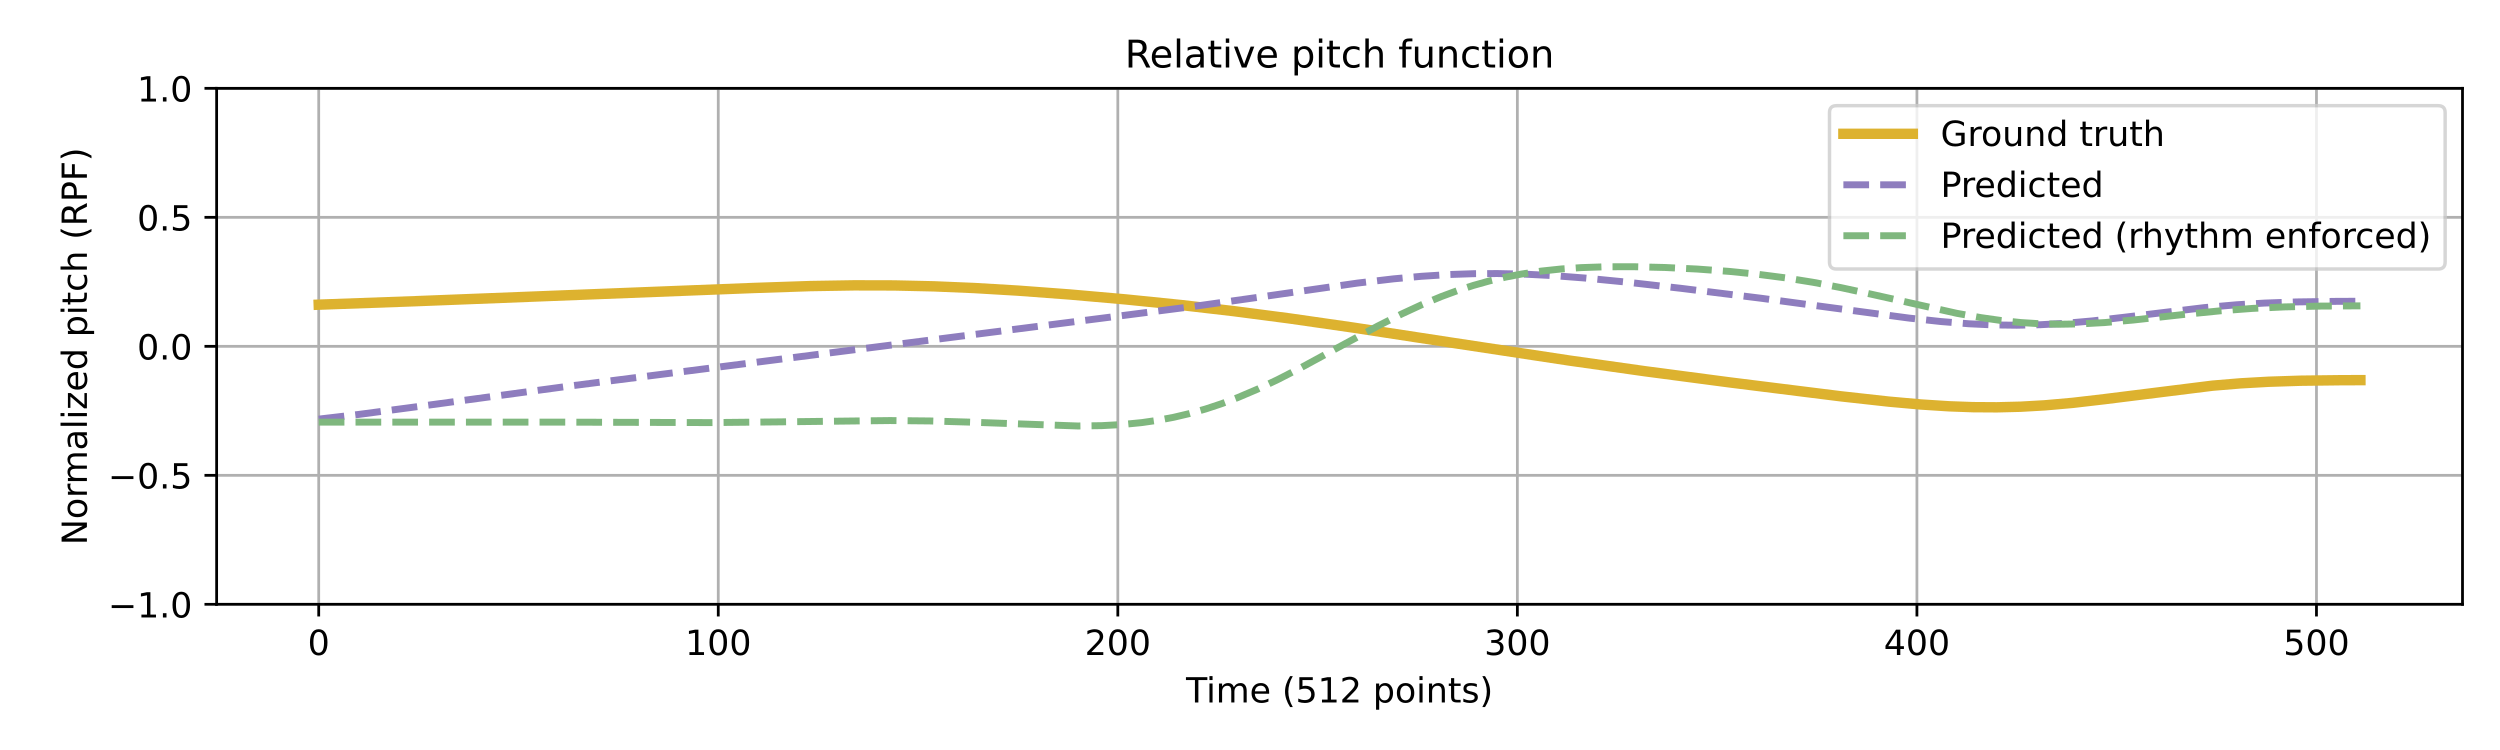
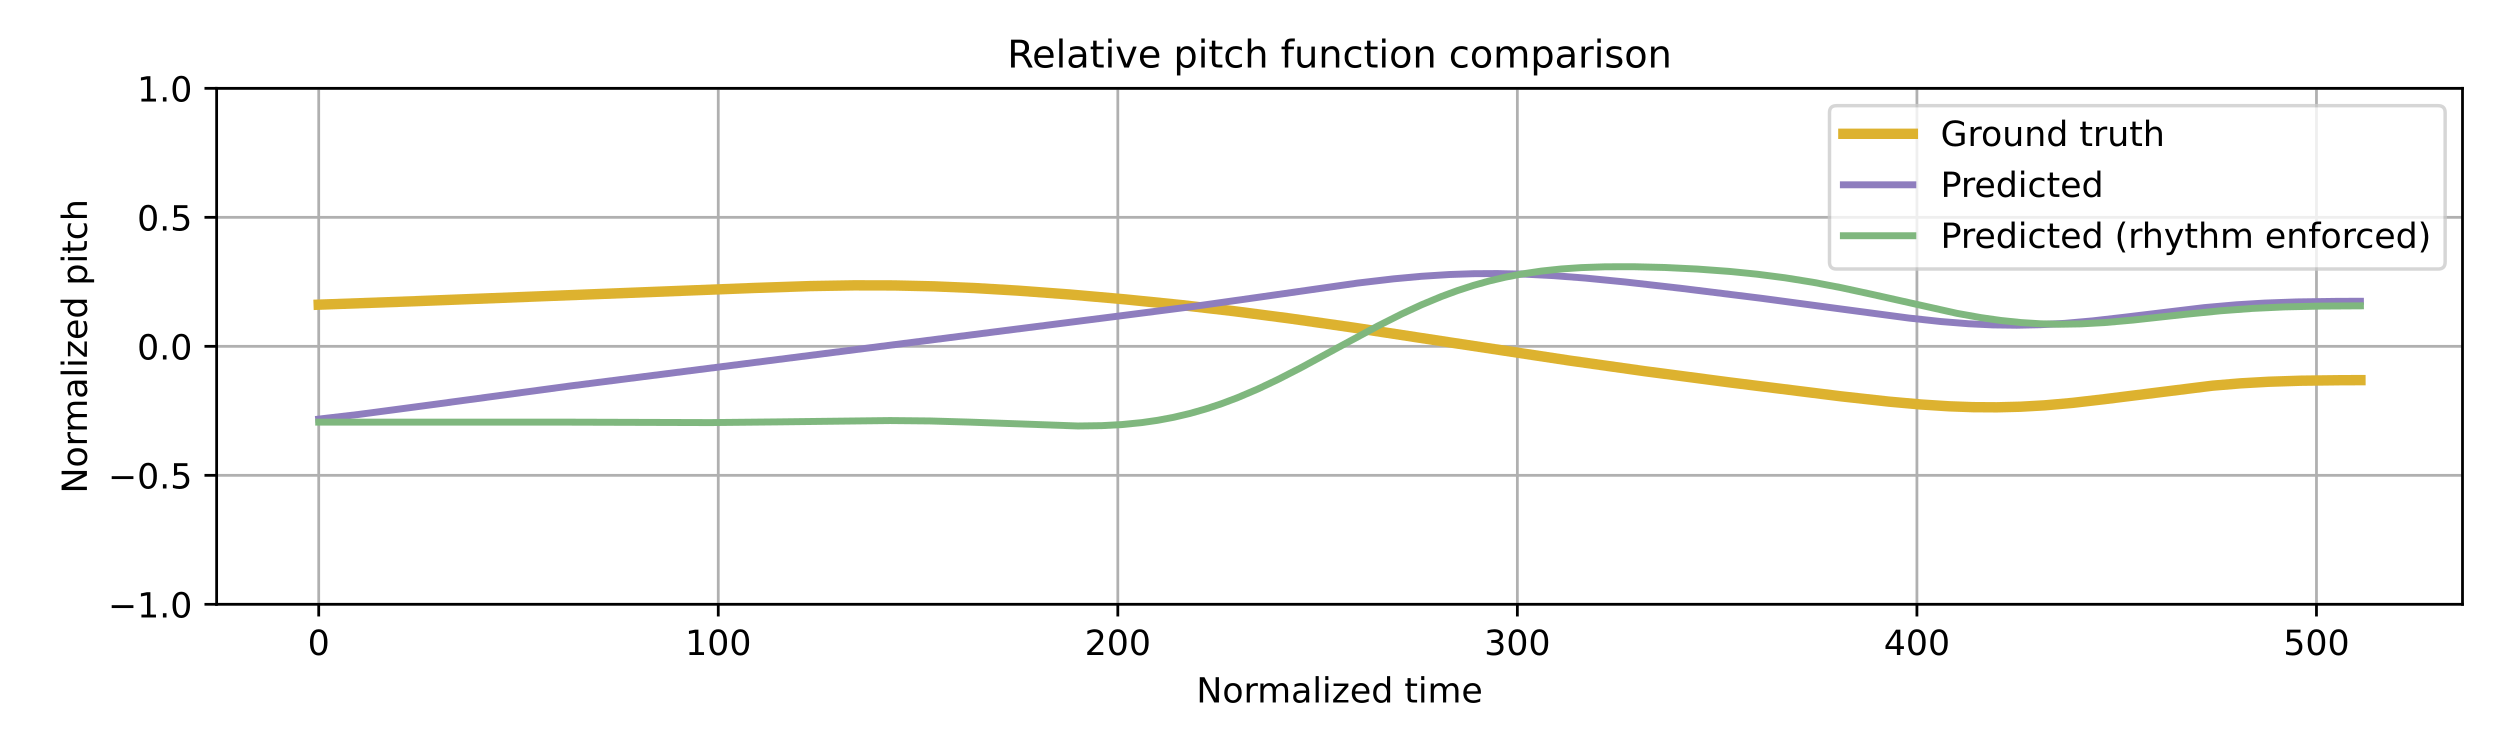
<svg xmlns="http://www.w3.org/2000/svg" xmlns:xlink="http://www.w3.org/1999/xlink" width="720pt" height="216pt" viewBox="0 0 720 216" version="1.1">
  <defs>
    <style type="text/css">*{stroke-linejoin: round; stroke-linecap: butt}</style>
  </defs>
  <g id="figure_1">
    <g id="patch_1">
      <path d="M 0 216  L 720 216  L 720 0  L 0 0  z " style="fill: #ffffff" />
    </g>
    <g id="axes_1">
      <g id="patch_2">
        <path d="M 62.39 174.04  L 709.2 174.04  L 709.2 25.44  L 62.39 25.44  z " style="fill: #ffffff" />
      </g>
      <g id="matplotlib.axis_1">
        <g id="xtick_1">
          <g id="line2d_1">
-             <path d="M 91.79 174.04  L 91.79 25.44  " clip-path="url(#p556560db6c)" style="fill: none; stroke: #b0b0b0; stroke-width: 0.8; stroke-linecap: square" />
+             <path d="M 91.79 174.04  L 91.79 25.44  " clip-path="url(#p591c0d7607)" style="fill: none; stroke: #b0b0b0; stroke-width: 0.8; stroke-linecap: square" />
          </g>
          <g id="line2d_2">
            <defs>
-               <path id="m09abaeb2f0" d="M 0 0  L 0 3.5  " style="stroke: #000000; stroke-width: 0.8" />
-             </defs>
-             <g>
-               <use xlink:href="#m09abaeb2f0" x="91.79" y="174.04" style="stroke: #000000; stroke-width: 0.8" />
+               <path id="mfd52729226" d="M 0 0  L 0 3.5  " style="stroke: #000000; stroke-width: 0.8" />
+             </defs>
+             <g>
+               <use xlink:href="#mfd52729226" x="91.79" y="174.04" style="stroke: #000000; stroke-width: 0.8" />
            </g>
          </g>
          <g id="text_1">
            <g transform="translate(88.60921 188.6384) scale(0.1 -0.1)">
              <defs>
                <path id="DejaVuSans-30" d="M 2034 4250  Q 1547 4250 1301 3770  Q 1056 3291 1056 2328  Q 1056 1369 1301 889  Q 1547 409 2034 409  Q 2525 409 2770 889  Q 3016 1369 3016 2328  Q 3016 3291 2770 3770  Q 2525 4250 2034 4250  z M 2034 4750  Q 2819 4750 3233 4129  Q 3647 3509 3647 2328  Q 3647 1150 3233 529  Q 2819 -91 2034 -91  Q 1250 -91 836 529  Q 422 1150 422 2328  Q 422 3509 836 4129  Q 1250 4750 2034 4750  z " transform="scale(0.015625)" />
              </defs>
              <use xlink:href="#DejaVuSans-30" />
            </g>
          </g>
        </g>
        <g id="xtick_2">
          <g id="line2d_3">
-             <path d="M 206.861 174.04  L 206.861 25.44  " clip-path="url(#p556560db6c)" style="fill: none; stroke: #b0b0b0; stroke-width: 0.8; stroke-linecap: square" />
+             <path d="M 206.861 174.04  L 206.861 25.44  " clip-path="url(#p591c0d7607)" style="fill: none; stroke: #b0b0b0; stroke-width: 0.8; stroke-linecap: square" />
          </g>
          <g id="line2d_4">
            <g>
-               <use xlink:href="#m09abaeb2f0" x="206.861" y="174.04" style="stroke: #000000; stroke-width: 0.8" />
+               <use xlink:href="#mfd52729226" x="206.861" y="174.04" style="stroke: #000000; stroke-width: 0.8" />
            </g>
          </g>
          <g id="text_2">
            <g transform="translate(197.317 188.6384) scale(0.1 -0.1)">
              <defs>
                <path id="DejaVuSans-31" d="M 794 531  L 1825 531  L 1825 4091  L 703 3866  L 703 4441  L 1819 4666  L 2450 4666  L 2450 531  L 3481 531  L 3481 0  L 794 0  L 794 531  z " transform="scale(0.015625)" />
              </defs>
              <use xlink:href="#DejaVuSans-31" />
              <use xlink:href="#DejaVuSans-30" transform="translate(63.62305 0)" />
              <use xlink:href="#DejaVuSans-30" transform="translate(127.2461 0)" />
            </g>
          </g>
        </g>
        <g id="xtick_3">
          <g id="line2d_5">
-             <path d="M 321.931 174.04  L 321.931 25.44  " clip-path="url(#p556560db6c)" style="fill: none; stroke: #b0b0b0; stroke-width: 0.8; stroke-linecap: square" />
+             <path d="M 321.931 174.04  L 321.931 25.44  " clip-path="url(#p591c0d7607)" style="fill: none; stroke: #b0b0b0; stroke-width: 0.8; stroke-linecap: square" />
          </g>
          <g id="line2d_6">
            <g>
-               <use xlink:href="#m09abaeb2f0" x="321.931" y="174.04" style="stroke: #000000; stroke-width: 0.8" />
+               <use xlink:href="#mfd52729226" x="321.931" y="174.04" style="stroke: #000000; stroke-width: 0.8" />
            </g>
          </g>
          <g id="text_3">
            <g transform="translate(312.3872 188.6384) scale(0.1 -0.1)">
              <defs>
                <path id="DejaVuSans-32" d="M 1228 531  L 3431 531  L 3431 0  L 469 0  L 469 531  Q 828 903 1448 1529  Q 2069 2156 2228 2338  Q 2531 2678 2651 2914  Q 2772 3150 2772 3378  Q 2772 3750 2511 3984  Q 2250 4219 1831 4219  Q 1534 4219 1204 4116  Q 875 4013 500 3803  L 500 4441  Q 881 4594 1212 4672  Q 1544 4750 1819 4750  Q 2544 4750 2975 4387  Q 3406 4025 3406 3419  Q 3406 3131 3298 2873  Q 3191 2616 2906 2266  Q 2828 2175 2409 1742  Q 1991 1309 1228 531  z " transform="scale(0.015625)" />
              </defs>
              <use xlink:href="#DejaVuSans-32" />
              <use xlink:href="#DejaVuSans-30" transform="translate(63.62305 0)" />
              <use xlink:href="#DejaVuSans-30" transform="translate(127.2461 0)" />
            </g>
          </g>
        </g>
        <g id="xtick_4">
          <g id="line2d_7">
-             <path d="M 437.001 174.04  L 437.001 25.44  " clip-path="url(#p556560db6c)" style="fill: none; stroke: #b0b0b0; stroke-width: 0.8; stroke-linecap: square" />
+             <path d="M 437.001 174.04  L 437.001 25.44  " clip-path="url(#p591c0d7607)" style="fill: none; stroke: #b0b0b0; stroke-width: 0.8; stroke-linecap: square" />
          </g>
          <g id="line2d_8">
            <g>
-               <use xlink:href="#m09abaeb2f0" x="437.001" y="174.04" style="stroke: #000000; stroke-width: 0.8" />
+               <use xlink:href="#mfd52729226" x="437.001" y="174.04" style="stroke: #000000; stroke-width: 0.8" />
            </g>
          </g>
          <g id="text_4">
            <g transform="translate(427.4575 188.6384) scale(0.1 -0.1)">
              <defs>
                <path id="DejaVuSans-33" d="M 2597 2516  Q 3050 2419 3304 2112  Q 3559 1806 3559 1356  Q 3559 666 3084 287  Q 2609 -91 1734 -91  Q 1441 -91 1130 -33  Q 819 25 488 141  L 488 750  Q 750 597 1062 519  Q 1375 441 1716 441  Q 2309 441 2620 675  Q 2931 909 2931 1356  Q 2931 1769 2642 2001  Q 2353 2234 1838 2234  L 1294 2234  L 1294 2753  L 1863 2753  Q 2328 2753 2575 2939  Q 2822 3125 2822 3475  Q 2822 3834 2567 4026  Q 2313 4219 1838 4219  Q 1578 4219 1281 4162  Q 984 4106 628 3988  L 628 4550  Q 988 4650 1302 4700  Q 1616 4750 1894 4750  Q 2613 4750 3031 4423  Q 3450 4097 3450 3541  Q 3450 3153 3228 2886  Q 3006 2619 2597 2516  z " transform="scale(0.015625)" />
              </defs>
              <use xlink:href="#DejaVuSans-33" />
              <use xlink:href="#DejaVuSans-30" transform="translate(63.62305 0)" />
              <use xlink:href="#DejaVuSans-30" transform="translate(127.2461 0)" />
            </g>
          </g>
        </g>
        <g id="xtick_5">
          <g id="line2d_9">
-             <path d="M 552.072 174.04  L 552.072 25.44  " clip-path="url(#p556560db6c)" style="fill: none; stroke: #b0b0b0; stroke-width: 0.8; stroke-linecap: square" />
+             <path d="M 552.072 174.04  L 552.072 25.44  " clip-path="url(#p591c0d7607)" style="fill: none; stroke: #b0b0b0; stroke-width: 0.8; stroke-linecap: square" />
          </g>
          <g id="line2d_10">
            <g>
-               <use xlink:href="#m09abaeb2f0" x="552.072" y="174.04" style="stroke: #000000; stroke-width: 0.8" />
+               <use xlink:href="#mfd52729226" x="552.072" y="174.04" style="stroke: #000000; stroke-width: 0.8" />
            </g>
          </g>
          <g id="text_5">
            <g transform="translate(542.5278 188.6384) scale(0.1 -0.1)">
              <defs>
                <path id="DejaVuSans-34" d="M 2419 4116  L 825 1625  L 2419 1625  L 2419 4116  z M 2253 4666  L 3047 4666  L 3047 1625  L 3713 1625  L 3713 1100  L 3047 1100  L 3047 0  L 2419 0  L 2419 1100  L 313 1100  L 313 1709  L 2253 4666  z " transform="scale(0.015625)" />
              </defs>
              <use xlink:href="#DejaVuSans-34" />
              <use xlink:href="#DejaVuSans-30" transform="translate(63.62305 0)" />
              <use xlink:href="#DejaVuSans-30" transform="translate(127.2461 0)" />
            </g>
          </g>
        </g>
        <g id="xtick_6">
          <g id="line2d_11">
-             <path d="M 667.142 174.04  L 667.142 25.44  " clip-path="url(#p556560db6c)" style="fill: none; stroke: #b0b0b0; stroke-width: 0.8; stroke-linecap: square" />
+             <path d="M 667.142 174.04  L 667.142 25.44  " clip-path="url(#p591c0d7607)" style="fill: none; stroke: #b0b0b0; stroke-width: 0.8; stroke-linecap: square" />
          </g>
          <g id="line2d_12">
            <g>
-               <use xlink:href="#m09abaeb2f0" x="667.142" y="174.04" style="stroke: #000000; stroke-width: 0.8" />
+               <use xlink:href="#mfd52729226" x="667.142" y="174.04" style="stroke: #000000; stroke-width: 0.8" />
            </g>
          </g>
          <g id="text_6">
            <g transform="translate(657.5981 188.6384) scale(0.1 -0.1)">
              <defs>
                <path id="DejaVuSans-35" d="M 691 4666  L 3169 4666  L 3169 4134  L 1269 4134  L 1269 2991  Q 1406 3038 1543 3061  Q 1681 3084 1819 3084  Q 2600 3084 3056 2656  Q 3513 2228 3513 1497  Q 3513 744 3044 326  Q 2575 -91 1722 -91  Q 1428 -91 1123 -41  Q 819 9 494 109  L 494 744  Q 775 591 1075 516  Q 1375 441 1709 441  Q 2250 441 2565 725  Q 2881 1009 2881 1497  Q 2881 1984 2565 2268  Q 2250 2553 1709 2553  Q 1456 2553 1204 2497  Q 953 2441 691 2322  L 691 4666  z " transform="scale(0.015625)" />
              </defs>
              <use xlink:href="#DejaVuSans-35" />
              <use xlink:href="#DejaVuSans-30" transform="translate(63.62305 0)" />
              <use xlink:href="#DejaVuSans-30" transform="translate(127.2461 0)" />
            </g>
          </g>
        </g>
        <g id="text_7">
-           <g transform="translate(341.5817 202.3166) scale(0.1 -0.1)">
-             <defs>
-               <path id="DejaVuSans-54" d="M -19 4666  L 3928 4666  L 3928 4134  L 2272 4134  L 2272 0  L 1638 0  L 1638 4134  L -19 4134  L -19 4666  z " transform="scale(0.015625)" />
+           <g transform="translate(344.5544 202.3166) scale(0.1 -0.1)">
+             <defs>
+               <path id="DejaVuSans-4e" d="M 628 4666  L 1478 4666  L 3547 763  L 3547 4666  L 4159 4666  L 4159 0  L 3309 0  L 1241 3903  L 1241 0  L 628 0  L 628 4666  z " transform="scale(0.015625)" />
+               <path id="DejaVuSans-6f" d="M 1959 3097  Q 1497 3097 1228 2736  Q 959 2375 959 1747  Q 959 1119 1226 758  Q 1494 397 1959 397  Q 2419 397 2687 759  Q 2956 1122 2956 1747  Q 2956 2369 2687 2733  Q 2419 3097 1959 3097  z M 1959 3584  Q 2709 3584 3137 3096  Q 3566 2609 3566 1747  Q 3566 888 3137 398  Q 2709 -91 1959 -91  Q 1206 -91 779 398  Q 353 888 353 1747  Q 353 2609 779 3096  Q 1206 3584 1959 3584  z " transform="scale(0.015625)" />
+               <path id="DejaVuSans-72" d="M 2631 2963  Q 2534 3019 2420 3045  Q 2306 3072 2169 3072  Q 1681 3072 1420 2755  Q 1159 2438 1159 1844  L 1159 0  L 581 0  L 581 3500  L 1159 3500  L 1159 2956  Q 1341 3275 1631 3429  Q 1922 3584 2338 3584  Q 2397 3584 2469 3576  Q 2541 3569 2628 3553  L 2631 2963  z " transform="scale(0.015625)" />
+               <path id="DejaVuSans-6d" d="M 3328 2828  Q 3544 3216 3844 3400  Q 4144 3584 4550 3584  Q 5097 3584 5394 3201  Q 5691 2819 5691 2113  L 5691 0  L 5113 0  L 5113 2094  Q 5113 2597 4934 2840  Q 4756 3084 4391 3084  Q 3944 3084 3684 2787  Q 3425 2491 3425 1978  L 3425 0  L 2847 0  L 2847 2094  Q 2847 2600 2669 2842  Q 2491 3084 2119 3084  Q 1678 3084 1418 2786  Q 1159 2488 1159 1978  L 1159 0  L 581 0  L 581 3500  L 1159 3500  L 1159 2956  Q 1356 3278 1631 3431  Q 1906 3584 2284 3584  Q 2666 3584 2933 3390  Q 3200 3197 3328 2828  z " transform="scale(0.015625)" />
+               <path id="DejaVuSans-61" d="M 2194 1759  Q 1497 1759 1228 1600  Q 959 1441 959 1056  Q 959 750 1161 570  Q 1363 391 1709 391  Q 2188 391 2477 730  Q 2766 1069 2766 1631  L 2766 1759  L 2194 1759  z M 3341 1997  L 3341 0  L 2766 0  L 2766 531  Q 2569 213 2275 61  Q 1981 -91 1556 -91  Q 1019 -91 701 211  Q 384 513 384 1019  Q 384 1609 779 1909  Q 1175 2209 1959 2209  L 2766 2209  L 2766 2266  Q 2766 2663 2505 2880  Q 2244 3097 1772 3097  Q 1472 3097 1187 3025  Q 903 2953 641 2809  L 641 3341  Q 956 3463 1253 3523  Q 1550 3584 1831 3584  Q 2591 3584 2966 3190  Q 3341 2797 3341 1997  z " transform="scale(0.015625)" />
+               <path id="DejaVuSans-6c" d="M 603 4863  L 1178 4863  L 1178 0  L 603 0  L 603 4863  z " transform="scale(0.015625)" />
              <path id="DejaVuSans-69" d="M 603 3500  L 1178 3500  L 1178 0  L 603 0  L 603 3500  z M 603 4863  L 1178 4863  L 1178 4134  L 603 4134  L 603 4863  z " transform="scale(0.015625)" />
-               <path id="DejaVuSans-6d" d="M 3328 2828  Q 3544 3216 3844 3400  Q 4144 3584 4550 3584  Q 5097 3584 5394 3201  Q 5691 2819 5691 2113  L 5691 0  L 5113 0  L 5113 2094  Q 5113 2597 4934 2840  Q 4756 3084 4391 3084  Q 3944 3084 3684 2787  Q 3425 2491 3425 1978  L 3425 0  L 2847 0  L 2847 2094  Q 2847 2600 2669 2842  Q 2491 3084 2119 3084  Q 1678 3084 1418 2786  Q 1159 2488 1159 1978  L 1159 0  L 581 0  L 581 3500  L 1159 3500  L 1159 2956  Q 1356 3278 1631 3431  Q 1906 3584 2284 3584  Q 2666 3584 2933 3390  Q 3200 3197 3328 2828  z " transform="scale(0.015625)" />
+               <path id="DejaVuSans-7a" d="M 353 3500  L 3084 3500  L 3084 2975  L 922 459  L 3084 459  L 3084 0  L 275 0  L 275 525  L 2438 3041  L 353 3041  L 353 3500  z " transform="scale(0.015625)" />
              <path id="DejaVuSans-65" d="M 3597 1894  L 3597 1613  L 953 1613  Q 991 1019 1311 708  Q 1631 397 2203 397  Q 2534 397 2845 478  Q 3156 559 3463 722  L 3463 178  Q 3153 47 2828 -22  Q 2503 -91 2169 -91  Q 1331 -91 842 396  Q 353 884 353 1716  Q 353 2575 817 3079  Q 1281 3584 2069 3584  Q 2775 3584 3186 3129  Q 3597 2675 3597 1894  z M 3022 2063  Q 3016 2534 2758 2815  Q 2500 3097 2075 3097  Q 1594 3097 1305 2825  Q 1016 2553 972 2059  L 3022 2063  z " transform="scale(0.015625)" />
+               <path id="DejaVuSans-64" d="M 2906 2969  L 2906 4863  L 3481 4863  L 3481 0  L 2906 0  L 2906 525  Q 2725 213 2448 61  Q 2172 -91 1784 -91  Q 1150 -91 751 415  Q 353 922 353 1747  Q 353 2572 751 3078  Q 1150 3584 1784 3584  Q 2172 3584 2448 3432  Q 2725 3281 2906 2969  z M 947 1747  Q 947 1113 1208 752  Q 1469 391 1925 391  Q 2381 391 2643 752  Q 2906 1113 2906 1747  Q 2906 2381 2643 2742  Q 2381 3103 1925 3103  Q 1469 3103 1208 2742  Q 947 2381 947 1747  z " transform="scale(0.015625)" />
              <path id="DejaVuSans-20" transform="scale(0.015625)" />
-               <path id="DejaVuSans-28" d="M 1984 4856  Q 1566 4138 1362 3434  Q 1159 2731 1159 2009  Q 1159 1288 1364 580  Q 1569 -128 1984 -844  L 1484 -844  Q 1016 -109 783 600  Q 550 1309 550 2009  Q 550 2706 781 3412  Q 1013 4119 1484 4856  L 1984 4856  z " transform="scale(0.015625)" />
-               <path id="DejaVuSans-70" d="M 1159 525  L 1159 -1331  L 581 -1331  L 581 3500  L 1159 3500  L 1159 2969  Q 1341 3281 1617 3432  Q 1894 3584 2278 3584  Q 2916 3584 3314 3078  Q 3713 2572 3713 1747  Q 3713 922 3314 415  Q 2916 -91 2278 -91  Q 1894 -91 1617 61  Q 1341 213 1159 525  z M 3116 1747  Q 3116 2381 2855 2742  Q 2594 3103 2138 3103  Q 1681 3103 1420 2742  Q 1159 2381 1159 1747  Q 1159 1113 1420 752  Q 1681 391 2138 391  Q 2594 391 2855 752  Q 3116 1113 3116 1747  z " transform="scale(0.015625)" />
-               <path id="DejaVuSans-6f" d="M 1959 3097  Q 1497 3097 1228 2736  Q 959 2375 959 1747  Q 959 1119 1226 758  Q 1494 397 1959 397  Q 2419 397 2687 759  Q 2956 1122 2956 1747  Q 2956 2369 2687 2733  Q 2419 3097 1959 3097  z M 1959 3584  Q 2709 3584 3137 3096  Q 3566 2609 3566 1747  Q 3566 888 3137 398  Q 2709 -91 1959 -91  Q 1206 -91 779 398  Q 353 888 353 1747  Q 353 2609 779 3096  Q 1206 3584 1959 3584  z " transform="scale(0.015625)" />
-               <path id="DejaVuSans-6e" d="M 3513 2113  L 3513 0  L 2938 0  L 2938 2094  Q 2938 2591 2744 2837  Q 2550 3084 2163 3084  Q 1697 3084 1428 2787  Q 1159 2491 1159 1978  L 1159 0  L 581 0  L 581 3500  L 1159 3500  L 1159 2956  Q 1366 3272 1645 3428  Q 1925 3584 2291 3584  Q 2894 3584 3203 3211  Q 3513 2838 3513 2113  z " transform="scale(0.015625)" />
              <path id="DejaVuSans-74" d="M 1172 4494  L 1172 3500  L 2356 3500  L 2356 3053  L 1172 3053  L 1172 1153  Q 1172 725 1289 603  Q 1406 481 1766 481  L 2356 481  L 2356 0  L 1766 0  Q 1100 0 847 248  Q 594 497 594 1153  L 594 3053  L 172 3053  L 172 3500  L 594 3500  L 594 4494  L 1172 4494  z " transform="scale(0.015625)" />
-               <path id="DejaVuSans-73" d="M 2834 3397  L 2834 2853  Q 2591 2978 2328 3040  Q 2066 3103 1784 3103  Q 1356 3103 1142 2972  Q 928 2841 928 2578  Q 928 2378 1081 2264  Q 1234 2150 1697 2047  L 1894 2003  Q 2506 1872 2764 1633  Q 3022 1394 3022 966  Q 3022 478 2636 193  Q 2250 -91 1575 -91  Q 1294 -91 989 -36  Q 684 19 347 128  L 347 722  Q 666 556 975 473  Q 1284 391 1588 391  Q 1994 391 2212 530  Q 2431 669 2431 922  Q 2431 1156 2273 1281  Q 2116 1406 1581 1522  L 1381 1569  Q 847 1681 609 1914  Q 372 2147 372 2553  Q 372 3047 722 3315  Q 1072 3584 1716 3584  Q 2034 3584 2315 3537  Q 2597 3491 2834 3397  z " transform="scale(0.015625)" />
-               <path id="DejaVuSans-29" d="M 513 4856  L 1013 4856  Q 1481 4119 1714 3412  Q 1947 2706 1947 2009  Q 1947 1309 1714 600  Q 1481 -109 1013 -844  L 513 -844  Q 928 -128 1133 580  Q 1338 1288 1338 2009  Q 1338 2731 1133 3434  Q 928 4138 513 4856  z " transform="scale(0.015625)" />
-             </defs>
-             <use xlink:href="#DejaVuSans-54" />
-             <use xlink:href="#DejaVuSans-69" transform="translate(57.95898 0)" />
-             <use xlink:href="#DejaVuSans-6d" transform="translate(85.74219 0)" />
-             <use xlink:href="#DejaVuSans-65" transform="translate(183.1543 0)" />
-             <use xlink:href="#DejaVuSans-20" transform="translate(244.6777 0)" />
-             <use xlink:href="#DejaVuSans-28" transform="translate(276.4648 0)" />
-             <use xlink:href="#DejaVuSans-35" transform="translate(315.4785 0)" />
-             <use xlink:href="#DejaVuSans-31" transform="translate(379.1016 0)" />
-             <use xlink:href="#DejaVuSans-32" transform="translate(442.7246 0)" />
-             <use xlink:href="#DejaVuSans-20" transform="translate(506.3477 0)" />
-             <use xlink:href="#DejaVuSans-70" transform="translate(538.1348 0)" />
-             <use xlink:href="#DejaVuSans-6f" transform="translate(601.6113 0)" />
-             <use xlink:href="#DejaVuSans-69" transform="translate(662.793 0)" />
-             <use xlink:href="#DejaVuSans-6e" transform="translate(690.5762 0)" />
-             <use xlink:href="#DejaVuSans-74" transform="translate(753.9551 0)" />
-             <use xlink:href="#DejaVuSans-73" transform="translate(793.1641 0)" />
-             <use xlink:href="#DejaVuSans-29" transform="translate(845.2637 0)" />
+             </defs>
+             <use xlink:href="#DejaVuSans-4e" />
+             <use xlink:href="#DejaVuSans-6f" transform="translate(74.80469 0)" />
+             <use xlink:href="#DejaVuSans-72" transform="translate(135.9863 0)" />
+             <use xlink:href="#DejaVuSans-6d" transform="translate(175.3496 0)" />
+             <use xlink:href="#DejaVuSans-61" transform="translate(272.7617 0)" />
+             <use xlink:href="#DejaVuSans-6c" transform="translate(334.041 0)" />
+             <use xlink:href="#DejaVuSans-69" transform="translate(361.8242 0)" />
+             <use xlink:href="#DejaVuSans-7a" transform="translate(389.6074 0)" />
+             <use xlink:href="#DejaVuSans-65" transform="translate(442.0977 0)" />
+             <use xlink:href="#DejaVuSans-64" transform="translate(503.6211 0)" />
+             <use xlink:href="#DejaVuSans-20" transform="translate(567.0977 0)" />
+             <use xlink:href="#DejaVuSans-74" transform="translate(598.8848 0)" />
+             <use xlink:href="#DejaVuSans-69" transform="translate(638.0938 0)" />
+             <use xlink:href="#DejaVuSans-6d" transform="translate(665.877 0)" />
+             <use xlink:href="#DejaVuSans-65" transform="translate(763.2891 0)" />
          </g>
        </g>
      </g>
      <g id="matplotlib.axis_2">
        <g id="ytick_1">
          <g id="line2d_13">
-             <path d="M 62.39 174.04  L 709.2 174.04  " clip-path="url(#p556560db6c)" style="fill: none; stroke: #b0b0b0; stroke-width: 0.8; stroke-linecap: square" />
+             <path d="M 62.39 174.04  L 709.2 174.04  " clip-path="url(#p591c0d7607)" style="fill: none; stroke: #b0b0b0; stroke-width: 0.8; stroke-linecap: square" />
          </g>
          <g id="line2d_14">
            <defs>
-               <path id="m5045d6aee9" d="M 0 0  L -3.5 0  " style="stroke: #000000; stroke-width: 0.8" />
-             </defs>
-             <g>
-               <use xlink:href="#m5045d6aee9" x="62.39" y="174.04" style="stroke: #000000; stroke-width: 0.8" />
+               <path id="m75ab09188d" d="M 0 0  L -3.5 0  " style="stroke: #000000; stroke-width: 0.8" />
+             </defs>
+             <g>
+               <use xlink:href="#m75ab09188d" x="62.39" y="174.04" style="stroke: #000000; stroke-width: 0.8" />
            </g>
          </g>
          <g id="text_8">
            <g transform="translate(31.10719 177.8392) scale(0.1 -0.1)">
              <defs>
                <path id="DejaVuSans-2212" d="M 678 2272  L 4684 2272  L 4684 1741  L 678 1741  L 678 2272  z " transform="scale(0.015625)" />
                <path id="DejaVuSans-2e" d="M 684 794  L 1344 794  L 1344 0  L 684 0  L 684 794  z " transform="scale(0.015625)" />
              </defs>
              <use xlink:href="#DejaVuSans-2212" />
              <use xlink:href="#DejaVuSans-31" transform="translate(83.78906 0)" />
              <use xlink:href="#DejaVuSans-2e" transform="translate(147.4121 0)" />
              <use xlink:href="#DejaVuSans-30" transform="translate(179.1992 0)" />
            </g>
          </g>
        </g>
        <g id="ytick_2">
          <g id="line2d_15">
-             <path d="M 62.39 136.89  L 709.2 136.89  " clip-path="url(#p556560db6c)" style="fill: none; stroke: #b0b0b0; stroke-width: 0.8; stroke-linecap: square" />
+             <path d="M 62.39 136.89  L 709.2 136.89  " clip-path="url(#p591c0d7607)" style="fill: none; stroke: #b0b0b0; stroke-width: 0.8; stroke-linecap: square" />
          </g>
          <g id="line2d_16">
            <g>
-               <use xlink:href="#m5045d6aee9" x="62.39" y="136.89" style="stroke: #000000; stroke-width: 0.8" />
+               <use xlink:href="#m75ab09188d" x="62.39" y="136.89" style="stroke: #000000; stroke-width: 0.8" />
            </g>
          </g>
          <g id="text_9">
            <g transform="translate(31.10719 140.6892) scale(0.1 -0.1)">
              <use xlink:href="#DejaVuSans-2212" />
              <use xlink:href="#DejaVuSans-30" transform="translate(83.78906 0)" />
              <use xlink:href="#DejaVuSans-2e" transform="translate(147.4121 0)" />
              <use xlink:href="#DejaVuSans-35" transform="translate(179.1992 0)" />
            </g>
          </g>
        </g>
        <g id="ytick_3">
          <g id="line2d_17">
-             <path d="M 62.39 99.74  L 709.2 99.74  " clip-path="url(#p556560db6c)" style="fill: none; stroke: #b0b0b0; stroke-width: 0.8; stroke-linecap: square" />
+             <path d="M 62.39 99.74  L 709.2 99.74  " clip-path="url(#p591c0d7607)" style="fill: none; stroke: #b0b0b0; stroke-width: 0.8; stroke-linecap: square" />
          </g>
          <g id="line2d_18">
            <g>
-               <use xlink:href="#m5045d6aee9" x="62.39" y="99.74" style="stroke: #000000; stroke-width: 0.8" />
+               <use xlink:href="#m75ab09188d" x="62.39" y="99.74" style="stroke: #000000; stroke-width: 0.8" />
            </g>
          </g>
          <g id="text_10">
            <g transform="translate(39.48687 103.5392) scale(0.1 -0.1)">
              <use xlink:href="#DejaVuSans-30" />
              <use xlink:href="#DejaVuSans-2e" transform="translate(63.62305 0)" />
              <use xlink:href="#DejaVuSans-30" transform="translate(95.41016 0)" />
            </g>
          </g>
        </g>
        <g id="ytick_4">
          <g id="line2d_19">
-             <path d="M 62.39 62.59  L 709.2 62.59  " clip-path="url(#p556560db6c)" style="fill: none; stroke: #b0b0b0; stroke-width: 0.8; stroke-linecap: square" />
+             <path d="M 62.39 62.59  L 709.2 62.59  " clip-path="url(#p591c0d7607)" style="fill: none; stroke: #b0b0b0; stroke-width: 0.8; stroke-linecap: square" />
          </g>
          <g id="line2d_20">
            <g>
-               <use xlink:href="#m5045d6aee9" x="62.39" y="62.59" style="stroke: #000000; stroke-width: 0.8" />
+               <use xlink:href="#m75ab09188d" x="62.39" y="62.59" style="stroke: #000000; stroke-width: 0.8" />
            </g>
          </g>
          <g id="text_11">
            <g transform="translate(39.48687 66.38922) scale(0.1 -0.1)">
              <use xlink:href="#DejaVuSans-30" />
              <use xlink:href="#DejaVuSans-2e" transform="translate(63.62305 0)" />
              <use xlink:href="#DejaVuSans-35" transform="translate(95.41016 0)" />
            </g>
          </g>
        </g>
        <g id="ytick_5">
          <g id="line2d_21">
-             <path d="M 62.39 25.44  L 709.2 25.44  " clip-path="url(#p556560db6c)" style="fill: none; stroke: #b0b0b0; stroke-width: 0.8; stroke-linecap: square" />
+             <path d="M 62.39 25.44  L 709.2 25.44  " clip-path="url(#p591c0d7607)" style="fill: none; stroke: #b0b0b0; stroke-width: 0.8; stroke-linecap: square" />
          </g>
          <g id="line2d_22">
            <g>
-               <use xlink:href="#m5045d6aee9" x="62.39" y="25.44" style="stroke: #000000; stroke-width: 0.8" />
+               <use xlink:href="#m75ab09188d" x="62.39" y="25.44" style="stroke: #000000; stroke-width: 0.8" />
            </g>
          </g>
          <g id="text_12">
            <g transform="translate(39.48687 29.23922) scale(0.1 -0.1)">
              <use xlink:href="#DejaVuSans-31" />
              <use xlink:href="#DejaVuSans-2e" transform="translate(63.62305 0)" />
              <use xlink:href="#DejaVuSans-30" transform="translate(95.41016 0)" />
            </g>
          </g>
        </g>
        <g id="text_13">
-           <g transform="translate(25.0275 156.9814) rotate(-90) scale(0.1 -0.1)">
-             <defs>
-               <path id="DejaVuSans-4e" d="M 628 4666  L 1478 4666  L 3547 763  L 3547 4666  L 4159 4666  L 4159 0  L 3309 0  L 1241 3903  L 1241 0  L 628 0  L 628 4666  z " transform="scale(0.015625)" />
-               <path id="DejaVuSans-72" d="M 2631 2963  Q 2534 3019 2420 3045  Q 2306 3072 2169 3072  Q 1681 3072 1420 2755  Q 1159 2438 1159 1844  L 1159 0  L 581 0  L 581 3500  L 1159 3500  L 1159 2956  Q 1341 3275 1631 3429  Q 1922 3584 2338 3584  Q 2397 3584 2469 3576  Q 2541 3569 2628 3553  L 2631 2963  z " transform="scale(0.015625)" />
-               <path id="DejaVuSans-61" d="M 2194 1759  Q 1497 1759 1228 1600  Q 959 1441 959 1056  Q 959 750 1161 570  Q 1363 391 1709 391  Q 2188 391 2477 730  Q 2766 1069 2766 1631  L 2766 1759  L 2194 1759  z M 3341 1997  L 3341 0  L 2766 0  L 2766 531  Q 2569 213 2275 61  Q 1981 -91 1556 -91  Q 1019 -91 701 211  Q 384 513 384 1019  Q 384 1609 779 1909  Q 1175 2209 1959 2209  L 2766 2209  L 2766 2266  Q 2766 2663 2505 2880  Q 2244 3097 1772 3097  Q 1472 3097 1187 3025  Q 903 2953 641 2809  L 641 3341  Q 956 3463 1253 3523  Q 1550 3584 1831 3584  Q 2591 3584 2966 3190  Q 3341 2797 3341 1997  z " transform="scale(0.015625)" />
-               <path id="DejaVuSans-6c" d="M 603 4863  L 1178 4863  L 1178 0  L 603 0  L 603 4863  z " transform="scale(0.015625)" />
-               <path id="DejaVuSans-7a" d="M 353 3500  L 3084 3500  L 3084 2975  L 922 459  L 3084 459  L 3084 0  L 275 0  L 275 525  L 2438 3041  L 353 3041  L 353 3500  z " transform="scale(0.015625)" />
-               <path id="DejaVuSans-64" d="M 2906 2969  L 2906 4863  L 3481 4863  L 3481 0  L 2906 0  L 2906 525  Q 2725 213 2448 61  Q 2172 -91 1784 -91  Q 1150 -91 751 415  Q 353 922 353 1747  Q 353 2572 751 3078  Q 1150 3584 1784 3584  Q 2172 3584 2448 3432  Q 2725 3281 2906 2969  z M 947 1747  Q 947 1113 1208 752  Q 1469 391 1925 391  Q 2381 391 2643 752  Q 2906 1113 2906 1747  Q 2906 2381 2643 2742  Q 2381 3103 1925 3103  Q 1469 3103 1208 2742  Q 947 2381 947 1747  z " transform="scale(0.015625)" />
+           <g transform="translate(25.0275 142.1259) rotate(-90) scale(0.1 -0.1)">
+             <defs>
+               <path id="DejaVuSans-70" d="M 1159 525  L 1159 -1331  L 581 -1331  L 581 3500  L 1159 3500  L 1159 2969  Q 1341 3281 1617 3432  Q 1894 3584 2278 3584  Q 2916 3584 3314 3078  Q 3713 2572 3713 1747  Q 3713 922 3314 415  Q 2916 -91 2278 -91  Q 1894 -91 1617 61  Q 1341 213 1159 525  z M 3116 1747  Q 3116 2381 2855 2742  Q 2594 3103 2138 3103  Q 1681 3103 1420 2742  Q 1159 2381 1159 1747  Q 1159 1113 1420 752  Q 1681 391 2138 391  Q 2594 391 2855 752  Q 3116 1113 3116 1747  z " transform="scale(0.015625)" />
              <path id="DejaVuSans-63" d="M 3122 3366  L 3122 2828  Q 2878 2963 2633 3030  Q 2388 3097 2138 3097  Q 1578 3097 1268 2742  Q 959 2388 959 1747  Q 959 1106 1268 751  Q 1578 397 2138 397  Q 2388 397 2633 464  Q 2878 531 3122 666  L 3122 134  Q 2881 22 2623 -34  Q 2366 -91 2075 -91  Q 1284 -91 818 406  Q 353 903 353 1747  Q 353 2603 823 3093  Q 1294 3584 2113 3584  Q 2378 3584 2631 3529  Q 2884 3475 3122 3366  z " transform="scale(0.015625)" />
              <path id="DejaVuSans-68" d="M 3513 2113  L 3513 0  L 2938 0  L 2938 2094  Q 2938 2591 2744 2837  Q 2550 3084 2163 3084  Q 1697 3084 1428 2787  Q 1159 2491 1159 1978  L 1159 0  L 581 0  L 581 4863  L 1159 4863  L 1159 2956  Q 1366 3272 1645 3428  Q 1925 3584 2291 3584  Q 2894 3584 3203 3211  Q 3513 2838 3513 2113  z " transform="scale(0.015625)" />
-               <path id="DejaVuSans-52" d="M 2841 2188  Q 3044 2119 3236 1894  Q 3428 1669 3622 1275  L 4263 0  L 3584 0  L 2988 1197  Q 2756 1666 2539 1819  Q 2322 1972 1947 1972  L 1259 1972  L 1259 0  L 628 0  L 628 4666  L 2053 4666  Q 2853 4666 3247 4331  Q 3641 3997 3641 3322  Q 3641 2881 3436 2590  Q 3231 2300 2841 2188  z M 1259 4147  L 1259 2491  L 2053 2491  Q 2509 2491 2742 2702  Q 2975 2913 2975 3322  Q 2975 3731 2742 3939  Q 2509 4147 2053 4147  L 1259 4147  z " transform="scale(0.015625)" />
-               <path id="DejaVuSans-50" d="M 1259 4147  L 1259 2394  L 2053 2394  Q 2494 2394 2734 2622  Q 2975 2850 2975 3272  Q 2975 3691 2734 3919  Q 2494 4147 2053 4147  L 1259 4147  z M 628 4666  L 2053 4666  Q 2838 4666 3239 4311  Q 3641 3956 3641 3272  Q 3641 2581 3239 2228  Q 2838 1875 2053 1875  L 1259 1875  L 1259 0  L 628 0  L 628 4666  z " transform="scale(0.015625)" />
-               <path id="DejaVuSans-46" d="M 628 4666  L 3309 4666  L 3309 4134  L 1259 4134  L 1259 2759  L 3109 2759  L 3109 2228  L 1259 2228  L 1259 0  L 628 0  L 628 4666  z " transform="scale(0.015625)" />
            </defs>
            <use xlink:href="#DejaVuSans-4e" />
            <use xlink:href="#DejaVuSans-6f" transform="translate(74.80469 0)" />
            <use xlink:href="#DejaVuSans-72" transform="translate(135.9863 0)" />
            <use xlink:href="#DejaVuSans-6d" transform="translate(175.3496 0)" />
            <use xlink:href="#DejaVuSans-61" transform="translate(272.7617 0)" />
            <use xlink:href="#DejaVuSans-6c" transform="translate(334.041 0)" />
            <use xlink:href="#DejaVuSans-69" transform="translate(361.8242 0)" />
            <use xlink:href="#DejaVuSans-7a" transform="translate(389.6074 0)" />
            <use xlink:href="#DejaVuSans-65" transform="translate(442.0977 0)" />
            <use xlink:href="#DejaVuSans-64" transform="translate(503.6211 0)" />
            <use xlink:href="#DejaVuSans-20" transform="translate(567.0977 0)" />
            <use xlink:href="#DejaVuSans-70" transform="translate(598.8848 0)" />
            <use xlink:href="#DejaVuSans-69" transform="translate(662.3613 0)" />
            <use xlink:href="#DejaVuSans-74" transform="translate(690.1445 0)" />
            <use xlink:href="#DejaVuSans-63" transform="translate(729.3535 0)" />
            <use xlink:href="#DejaVuSans-68" transform="translate(784.334 0)" />
-             <use xlink:href="#DejaVuSans-20" transform="translate(847.7129 0)" />
-             <use xlink:href="#DejaVuSans-28" transform="translate(879.5 0)" />
-             <use xlink:href="#DejaVuSans-52" transform="translate(918.5137 0)" />
-             <use xlink:href="#DejaVuSans-50" transform="translate(987.9961 0)" />
-             <use xlink:href="#DejaVuSans-46" transform="translate(1048.299 0)" />
-             <use xlink:href="#DejaVuSans-29" transform="translate(1105.818 0)" />
          </g>
        </g>
      </g>
      <g id="line2d_23">
-         <path d="M 91.79 87.745  L 119.407 86.753  L 217.217 82.933  L 233.327 82.393  L 245.985 82.18  L 257.492 82.208  L 268.999 82.468  L 280.506 82.951  L 293.163 83.699  L 308.123 84.814  L 324.232 86.234  L 340.342 87.872  L 355.301 89.608  L 371.411 91.712  L 389.822 94.362  L 418.59 98.771  L 451.96 103.834  L 473.824 106.927  L 497.989 110.113  L 530.208 114.143  L 544.017 115.67  L 553.222 116.493  L 561.277 117.011  L 568.181 117.262  L 575.086 117.307  L 581.99 117.132  L 588.894 116.737  L 596.949 116.023  L 606.155 114.95  L 637.224 111.071  L 645.278 110.403  L 653.333 109.944  L 662.539 109.645  L 674.046 109.501  L 679.8 109.481  L 679.8 109.481  " clip-path="url(#p556560db6c)" style="fill: none; stroke: #ddb22f; stroke-width: 3; stroke-linecap: square" />
+         <path d="M 91.79 87.745  L 119.407 86.753  L 217.217 82.933  L 233.327 82.393  L 245.985 82.18  L 257.492 82.208  L 268.999 82.468  L 280.506 82.951  L 293.163 83.699  L 308.123 84.814  L 324.232 86.234  L 340.342 87.872  L 355.301 89.608  L 371.411 91.712  L 389.822 94.362  L 418.59 98.771  L 451.96 103.834  L 473.824 106.927  L 497.989 110.113  L 530.208 114.143  L 544.017 115.67  L 553.222 116.493  L 561.277 117.011  L 568.181 117.262  L 575.086 117.307  L 581.99 117.132  L 588.894 116.737  L 596.949 116.023  L 606.155 114.95  L 637.224 111.071  L 645.278 110.403  L 653.333 109.944  L 662.539 109.645  L 674.046 109.501  L 679.8 109.481  L 679.8 109.481  " clip-path="url(#p591c0d7607)" style="fill: none; stroke: #ddb22f; stroke-width: 3; stroke-linecap: square" />
      </g>
      <g id="line2d_24">
-         <path d="M 91.79 120.706  L 103.297 119.357  L 119.407 117.222  L 164.285 111.151  L 321.931 91.057  L 343.794 88.246  L 362.206 85.645  L 390.973 81.525  L 401.329 80.309  L 409.384 79.572  L 417.439 79.061  L 424.344 78.825  L 431.248 78.781  L 439.303 78.965  L 447.358 79.378  L 456.563 80.082  L 468.07 81.21  L 484.18 83.044  L 507.194 85.896  L 527.907 88.681  L 549.77 91.603  L 558.976 92.603  L 567.031 93.246  L 573.935 93.574  L 580.839 93.667  L 587.743 93.514  L 594.648 93.124  L 602.702 92.41  L 611.908 91.355  L 634.922 88.584  L 644.128 87.775  L 652.183 87.285  L 661.388 86.955  L 672.895 86.79  L 679.8 86.762  L 679.8 86.762  " clip-path="url(#p556560db6c)" style="fill: none; stroke-dasharray: 7.4,3.2; stroke-dashoffset: 0; stroke: #8e7dbe; stroke-width: 2" />
+         <path d="M 91.79 120.706  L 103.297 119.357  L 119.407 117.222  L 164.285 111.151  L 321.931 91.057  L 343.794 88.246  L 362.206 85.645  L 390.973 81.525  L 401.329 80.309  L 409.384 79.572  L 417.439 79.061  L 424.344 78.825  L 431.248 78.781  L 439.303 78.965  L 447.358 79.378  L 456.563 80.082  L 468.07 81.21  L 484.18 83.044  L 507.194 85.896  L 527.907 88.681  L 549.77 91.603  L 558.976 92.603  L 567.031 93.246  L 573.935 93.574  L 580.839 93.667  L 587.743 93.514  L 594.648 93.124  L 602.702 92.41  L 611.908 91.355  L 634.922 88.584  L 644.128 87.775  L 652.183 87.285  L 661.388 86.955  L 672.895 86.79  L 679.8 86.762  L 679.8 86.762  " clip-path="url(#p591c0d7607)" style="fill: none; stroke: #8e7dbe; stroke-width: 2; stroke-linecap: square" />
      </g>
      <g id="line2d_25">
-         <path d="M 91.79 121.571  L 164.285 121.581  L 204.559 121.708  L 224.121 121.505  L 256.341 121.119  L 267.848 121.236  L 279.355 121.573  L 310.424 122.685  L 317.328 122.584  L 323.082 122.274  L 328.835 121.708  L 333.438 121.044  L 338.041 120.175  L 342.644 119.09  L 347.246 117.782  L 351.849 116.254  L 356.452 114.513  L 362.206 112.059  L 367.959 109.336  L 374.863 105.794  L 385.22 100.163  L 396.727 93.937  L 403.631 90.452  L 409.384 87.788  L 415.138 85.394  L 419.741 83.695  L 424.344 82.199  L 428.946 80.909  L 433.549 79.822  L 438.152 78.93  L 443.905 78.07  L 449.659 77.462  L 455.413 77.071  L 462.317 76.836  L 470.372 76.813  L 479.577 77.039  L 488.783 77.486  L 497.989 78.16  L 506.043 78.966  L 514.098 80.007  L 522.153 81.301  L 530.208 82.839  L 539.414 84.836  L 563.579 90.239  L 570.483 91.474  L 576.236 92.294  L 581.99 92.893  L 587.743 93.255  L 593.497 93.378  L 599.25 93.277  L 606.155 92.897  L 614.209 92.187  L 629.169 90.543  L 639.525 89.507  L 648.731 88.82  L 657.936 88.388  L 668.293 88.155  L 679.8 88.081  L 679.8 88.081  " clip-path="url(#p556560db6c)" style="fill: none; stroke-dasharray: 7.4,3.2; stroke-dashoffset: 0; stroke: #7fb77e; stroke-width: 2" />
+         <path d="M 91.79 121.571  L 164.285 121.581  L 204.559 121.708  L 224.121 121.505  L 256.341 121.119  L 267.848 121.236  L 279.355 121.573  L 310.424 122.685  L 317.328 122.584  L 323.082 122.274  L 328.835 121.708  L 333.438 121.044  L 338.041 120.175  L 342.644 119.09  L 347.246 117.782  L 351.849 116.254  L 356.452 114.513  L 362.206 112.059  L 367.959 109.336  L 374.863 105.794  L 385.22 100.163  L 396.727 93.937  L 403.631 90.452  L 409.384 87.788  L 415.138 85.394  L 419.741 83.695  L 424.344 82.199  L 428.946 80.909  L 433.549 79.822  L 438.152 78.93  L 443.905 78.07  L 449.659 77.462  L 455.413 77.071  L 462.317 76.836  L 470.372 76.813  L 479.577 77.039  L 488.783 77.486  L 497.989 78.16  L 506.043 78.966  L 514.098 80.007  L 522.153 81.301  L 530.208 82.839  L 539.414 84.836  L 563.579 90.239  L 570.483 91.474  L 576.236 92.294  L 581.99 92.893  L 587.743 93.255  L 593.497 93.378  L 599.25 93.277  L 606.155 92.897  L 614.209 92.187  L 629.169 90.543  L 639.525 89.507  L 648.731 88.82  L 657.936 88.388  L 668.293 88.155  L 679.8 88.081  L 679.8 88.081  " clip-path="url(#p591c0d7607)" style="fill: none; stroke: #7fb77e; stroke-width: 2; stroke-linecap: square" />
      </g>
      <g id="patch_3">
        <path d="M 62.39 174.04  L 62.39 25.44  " style="fill: none; stroke: #000000; stroke-width: 0.8; stroke-linejoin: miter; stroke-linecap: square" />
      </g>
      <g id="patch_4">
        <path d="M 709.2 174.04  L 709.2 25.44  " style="fill: none; stroke: #000000; stroke-width: 0.8; stroke-linejoin: miter; stroke-linecap: square" />
      </g>
      <g id="patch_5">
        <path d="M 62.39 174.04  L 709.2 174.04  " style="fill: none; stroke: #000000; stroke-width: 0.8; stroke-linejoin: miter; stroke-linecap: square" />
      </g>
      <g id="patch_6">
        <path d="M 62.39 25.44  L 709.2 25.44  " style="fill: none; stroke: #000000; stroke-width: 0.8; stroke-linejoin: miter; stroke-linecap: square" />
      </g>
      <g id="text_14">
-         <g transform="translate(323.9664 19.44) scale(0.11 -0.11)">
+         <g transform="translate(290.1045 19.44) scale(0.11 -0.11)">
          <defs>
+             <path id="DejaVuSans-52" d="M 2841 2188  Q 3044 2119 3236 1894  Q 3428 1669 3622 1275  L 4263 0  L 3584 0  L 2988 1197  Q 2756 1666 2539 1819  Q 2322 1972 1947 1972  L 1259 1972  L 1259 0  L 628 0  L 628 4666  L 2053 4666  Q 2853 4666 3247 4331  Q 3641 3997 3641 3322  Q 3641 2881 3436 2590  Q 3231 2300 2841 2188  z M 1259 4147  L 1259 2491  L 2053 2491  Q 2509 2491 2742 2702  Q 2975 2913 2975 3322  Q 2975 3731 2742 3939  Q 2509 4147 2053 4147  L 1259 4147  z " transform="scale(0.015625)" />
            <path id="DejaVuSans-76" d="M 191 3500  L 800 3500  L 1894 563  L 2988 3500  L 3597 3500  L 2284 0  L 1503 0  L 191 3500  z " transform="scale(0.015625)" />
            <path id="DejaVuSans-66" d="M 2375 4863  L 2375 4384  L 1825 4384  Q 1516 4384 1395 4259  Q 1275 4134 1275 3809  L 1275 3500  L 2222 3500  L 2222 3053  L 1275 3053  L 1275 0  L 697 0  L 697 3053  L 147 3053  L 147 3500  L 697 3500  L 697 3744  Q 697 4328 969 4595  Q 1241 4863 1831 4863  L 2375 4863  z " transform="scale(0.015625)" />
            <path id="DejaVuSans-75" d="M 544 1381  L 544 3500  L 1119 3500  L 1119 1403  Q 1119 906 1312 657  Q 1506 409 1894 409  Q 2359 409 2629 706  Q 2900 1003 2900 1516  L 2900 3500  L 3475 3500  L 3475 0  L 2900 0  L 2900 538  Q 2691 219 2414 64  Q 2138 -91 1772 -91  Q 1169 -91 856 284  Q 544 659 544 1381  z M 1991 3584  L 1991 3584  z " transform="scale(0.015625)" />
+             <path id="DejaVuSans-6e" d="M 3513 2113  L 3513 0  L 2938 0  L 2938 2094  Q 2938 2591 2744 2837  Q 2550 3084 2163 3084  Q 1697 3084 1428 2787  Q 1159 2491 1159 1978  L 1159 0  L 581 0  L 581 3500  L 1159 3500  L 1159 2956  Q 1366 3272 1645 3428  Q 1925 3584 2291 3584  Q 2894 3584 3203 3211  Q 3513 2838 3513 2113  z " transform="scale(0.015625)" />
+             <path id="DejaVuSans-73" d="M 2834 3397  L 2834 2853  Q 2591 2978 2328 3040  Q 2066 3103 1784 3103  Q 1356 3103 1142 2972  Q 928 2841 928 2578  Q 928 2378 1081 2264  Q 1234 2150 1697 2047  L 1894 2003  Q 2506 1872 2764 1633  Q 3022 1394 3022 966  Q 3022 478 2636 193  Q 2250 -91 1575 -91  Q 1294 -91 989 -36  Q 684 19 347 128  L 347 722  Q 666 556 975 473  Q 1284 391 1588 391  Q 1994 391 2212 530  Q 2431 669 2431 922  Q 2431 1156 2273 1281  Q 2116 1406 1581 1522  L 1381 1569  Q 847 1681 609 1914  Q 372 2147 372 2553  Q 372 3047 722 3315  Q 1072 3584 1716 3584  Q 2034 3584 2315 3537  Q 2597 3491 2834 3397  z " transform="scale(0.015625)" />
          </defs>
          <use xlink:href="#DejaVuSans-52" />
          <use xlink:href="#DejaVuSans-65" transform="translate(64.98242 0)" />
          <use xlink:href="#DejaVuSans-6c" transform="translate(126.5059 0)" />
          <use xlink:href="#DejaVuSans-61" transform="translate(154.2891 0)" />
          <use xlink:href="#DejaVuSans-74" transform="translate(215.5684 0)" />
          <use xlink:href="#DejaVuSans-69" transform="translate(254.7773 0)" />
          <use xlink:href="#DejaVuSans-76" transform="translate(282.5605 0)" />
          <use xlink:href="#DejaVuSans-65" transform="translate(341.7402 0)" />
          <use xlink:href="#DejaVuSans-20" transform="translate(403.2637 0)" />
          <use xlink:href="#DejaVuSans-70" transform="translate(435.0508 0)" />
          <use xlink:href="#DejaVuSans-69" transform="translate(498.5273 0)" />
          <use xlink:href="#DejaVuSans-74" transform="translate(526.3105 0)" />
          <use xlink:href="#DejaVuSans-63" transform="translate(565.5195 0)" />
          <use xlink:href="#DejaVuSans-68" transform="translate(620.5 0)" />
          <use xlink:href="#DejaVuSans-20" transform="translate(683.8789 0)" />
          <use xlink:href="#DejaVuSans-66" transform="translate(715.666 0)" />
          <use xlink:href="#DejaVuSans-75" transform="translate(750.8711 0)" />
          <use xlink:href="#DejaVuSans-6e" transform="translate(814.25 0)" />
          <use xlink:href="#DejaVuSans-63" transform="translate(877.6289 0)" />
          <use xlink:href="#DejaVuSans-74" transform="translate(932.6094 0)" />
          <use xlink:href="#DejaVuSans-69" transform="translate(971.8184 0)" />
          <use xlink:href="#DejaVuSans-6f" transform="translate(999.6016 0)" />
          <use xlink:href="#DejaVuSans-6e" transform="translate(1060.783 0)" />
+           <use xlink:href="#DejaVuSans-20" transform="translate(1124.162 0)" />
+           <use xlink:href="#DejaVuSans-63" transform="translate(1155.949 0)" />
+           <use xlink:href="#DejaVuSans-6f" transform="translate(1210.93 0)" />
+           <use xlink:href="#DejaVuSans-6d" transform="translate(1272.111 0)" />
+           <use xlink:href="#DejaVuSans-70" transform="translate(1369.523 0)" />
+           <use xlink:href="#DejaVuSans-61" transform="translate(1433 0)" />
+           <use xlink:href="#DejaVuSans-72" transform="translate(1494.279 0)" />
+           <use xlink:href="#DejaVuSans-69" transform="translate(1535.393 0)" />
+           <use xlink:href="#DejaVuSans-73" transform="translate(1563.176 0)" />
+           <use xlink:href="#DejaVuSans-6f" transform="translate(1615.275 0)" />
+           <use xlink:href="#DejaVuSans-6e" transform="translate(1676.457 0)" />
        </g>
      </g>
      <g id="legend_1">
        <g id="patch_7">
          <path d="M 528.894 77.474  L 702.2 77.474  Q 704.2 77.474 704.2 75.474  L 704.2 32.44  Q 704.2 30.44 702.2 30.44  L 528.894 30.44  Q 526.894 30.44 526.894 32.44  L 526.894 75.474  Q 526.894 77.474 528.894 77.474  z " style="fill: #ffffff; opacity: 0.8; stroke: #cccccc; stroke-linejoin: miter" />
        </g>
        <g id="line2d_26">
          <path d="M 530.894 38.538  L 540.894 38.538  L 550.894 38.538  " style="fill: none; stroke: #ddb22f; stroke-width: 3; stroke-linecap: square" />
        </g>
        <g id="text_15">
          <g transform="translate(558.8937 42.03844) scale(0.1 -0.1)">
            <defs>
              <path id="DejaVuSans-47" d="M 3809 666  L 3809 1919  L 2778 1919  L 2778 2438  L 4434 2438  L 4434 434  Q 4069 175 3628 42  Q 3188 -91 2688 -91  Q 1594 -91 976 548  Q 359 1188 359 2328  Q 359 3472 976 4111  Q 1594 4750 2688 4750  Q 3144 4750 3555 4637  Q 3966 4525 4313 4306  L 4313 3634  Q 3963 3931 3569 4081  Q 3175 4231 2741 4231  Q 1884 4231 1454 3753  Q 1025 3275 1025 2328  Q 1025 1384 1454 906  Q 1884 428 2741 428  Q 3075 428 3337 486  Q 3600 544 3809 666  z " transform="scale(0.015625)" />
            </defs>
            <use xlink:href="#DejaVuSans-47" />
            <use xlink:href="#DejaVuSans-72" transform="translate(77.49023 0)" />
            <use xlink:href="#DejaVuSans-6f" transform="translate(116.3535 0)" />
            <use xlink:href="#DejaVuSans-75" transform="translate(177.5352 0)" />
            <use xlink:href="#DejaVuSans-6e" transform="translate(240.9141 0)" />
            <use xlink:href="#DejaVuSans-64" transform="translate(304.293 0)" />
            <use xlink:href="#DejaVuSans-20" transform="translate(367.7695 0)" />
            <use xlink:href="#DejaVuSans-74" transform="translate(399.5566 0)" />
            <use xlink:href="#DejaVuSans-72" transform="translate(438.7656 0)" />
            <use xlink:href="#DejaVuSans-75" transform="translate(479.8789 0)" />
            <use xlink:href="#DejaVuSans-74" transform="translate(543.2578 0)" />
            <use xlink:href="#DejaVuSans-68" transform="translate(582.4668 0)" />
          </g>
        </g>
        <g id="line2d_27">
-           <path d="M 530.894 53.217  L 540.894 53.217  L 550.894 53.217  " style="fill: none; stroke-dasharray: 7.4,3.2; stroke-dashoffset: 0; stroke: #8e7dbe; stroke-width: 2" />
+           <path d="M 530.894 53.217  L 540.894 53.217  L 550.894 53.217  " style="fill: none; stroke: #8e7dbe; stroke-width: 2; stroke-linecap: square" />
        </g>
        <g id="text_16">
          <g transform="translate(558.8937 56.71656) scale(0.1 -0.1)">
+             <defs>
+               <path id="DejaVuSans-50" d="M 1259 4147  L 1259 2394  L 2053 2394  Q 2494 2394 2734 2622  Q 2975 2850 2975 3272  Q 2975 3691 2734 3919  Q 2494 4147 2053 4147  L 1259 4147  z M 628 4666  L 2053 4666  Q 2838 4666 3239 4311  Q 3641 3956 3641 3272  Q 3641 2581 3239 2228  Q 2838 1875 2053 1875  L 1259 1875  L 1259 0  L 628 0  L 628 4666  z " transform="scale(0.015625)" />
+             </defs>
            <use xlink:href="#DejaVuSans-50" />
            <use xlink:href="#DejaVuSans-72" transform="translate(58.55273 0)" />
            <use xlink:href="#DejaVuSans-65" transform="translate(97.41602 0)" />
            <use xlink:href="#DejaVuSans-64" transform="translate(158.9395 0)" />
            <use xlink:href="#DejaVuSans-69" transform="translate(222.416 0)" />
            <use xlink:href="#DejaVuSans-63" transform="translate(250.1992 0)" />
            <use xlink:href="#DejaVuSans-74" transform="translate(305.1797 0)" />
            <use xlink:href="#DejaVuSans-65" transform="translate(344.3887 0)" />
            <use xlink:href="#DejaVuSans-64" transform="translate(405.9121 0)" />
          </g>
        </g>
        <g id="line2d_28">
-           <path d="M 530.894 67.895  L 540.894 67.895  L 550.894 67.895  " style="fill: none; stroke-dasharray: 7.4,3.2; stroke-dashoffset: 0; stroke: #7fb77e; stroke-width: 2" />
+           <path d="M 530.894 67.895  L 540.894 67.895  L 550.894 67.895  " style="fill: none; stroke: #7fb77e; stroke-width: 2; stroke-linecap: square" />
        </g>
        <g id="text_17">
          <g transform="translate(558.8937 71.39469) scale(0.1 -0.1)">
            <defs>
+               <path id="DejaVuSans-28" d="M 1984 4856  Q 1566 4138 1362 3434  Q 1159 2731 1159 2009  Q 1159 1288 1364 580  Q 1569 -128 1984 -844  L 1484 -844  Q 1016 -109 783 600  Q 550 1309 550 2009  Q 550 2706 781 3412  Q 1013 4119 1484 4856  L 1984 4856  z " transform="scale(0.015625)" />
              <path id="DejaVuSans-79" d="M 2059 -325  Q 1816 -950 1584 -1140  Q 1353 -1331 966 -1331  L 506 -1331  L 506 -850  L 844 -850  Q 1081 -850 1212 -737  Q 1344 -625 1503 -206  L 1606 56  L 191 3500  L 800 3500  L 1894 763  L 2988 3500  L 3597 3500  L 2059 -325  z " transform="scale(0.015625)" />
+               <path id="DejaVuSans-29" d="M 513 4856  L 1013 4856  Q 1481 4119 1714 3412  Q 1947 2706 1947 2009  Q 1947 1309 1714 600  Q 1481 -109 1013 -844  L 513 -844  Q 928 -128 1133 580  Q 1338 1288 1338 2009  Q 1338 2731 1133 3434  Q 928 4138 513 4856  z " transform="scale(0.015625)" />
            </defs>
            <use xlink:href="#DejaVuSans-50" />
            <use xlink:href="#DejaVuSans-72" transform="translate(58.55273 0)" />
            <use xlink:href="#DejaVuSans-65" transform="translate(97.41602 0)" />
            <use xlink:href="#DejaVuSans-64" transform="translate(158.9395 0)" />
            <use xlink:href="#DejaVuSans-69" transform="translate(222.416 0)" />
            <use xlink:href="#DejaVuSans-63" transform="translate(250.1992 0)" />
            <use xlink:href="#DejaVuSans-74" transform="translate(305.1797 0)" />
            <use xlink:href="#DejaVuSans-65" transform="translate(344.3887 0)" />
            <use xlink:href="#DejaVuSans-64" transform="translate(405.9121 0)" />
            <use xlink:href="#DejaVuSans-20" transform="translate(469.3887 0)" />
            <use xlink:href="#DejaVuSans-28" transform="translate(501.1758 0)" />
            <use xlink:href="#DejaVuSans-72" transform="translate(540.1895 0)" />
            <use xlink:href="#DejaVuSans-68" transform="translate(579.5527 0)" />
            <use xlink:href="#DejaVuSans-79" transform="translate(642.9316 0)" />
            <use xlink:href="#DejaVuSans-74" transform="translate(702.1113 0)" />
            <use xlink:href="#DejaVuSans-68" transform="translate(741.3203 0)" />
            <use xlink:href="#DejaVuSans-6d" transform="translate(804.6992 0)" />
            <use xlink:href="#DejaVuSans-20" transform="translate(902.1113 0)" />
            <use xlink:href="#DejaVuSans-65" transform="translate(933.8984 0)" />
            <use xlink:href="#DejaVuSans-6e" transform="translate(995.4219 0)" />
            <use xlink:href="#DejaVuSans-66" transform="translate(1058.801 0)" />
            <use xlink:href="#DejaVuSans-6f" transform="translate(1094.006 0)" />
            <use xlink:href="#DejaVuSans-72" transform="translate(1155.188 0)" />
            <use xlink:href="#DejaVuSans-63" transform="translate(1194.051 0)" />
            <use xlink:href="#DejaVuSans-65" transform="translate(1249.031 0)" />
            <use xlink:href="#DejaVuSans-64" transform="translate(1310.555 0)" />
            <use xlink:href="#DejaVuSans-29" transform="translate(1374.031 0)" />
          </g>
        </g>
      </g>
    </g>
  </g>
  <defs>
-     <clipPath id="p556560db6c">
+     <clipPath id="p591c0d7607">
      <rect x="62.39" y="25.44" width="646.81" height="148.6" />
    </clipPath>
  </defs>
</svg>
